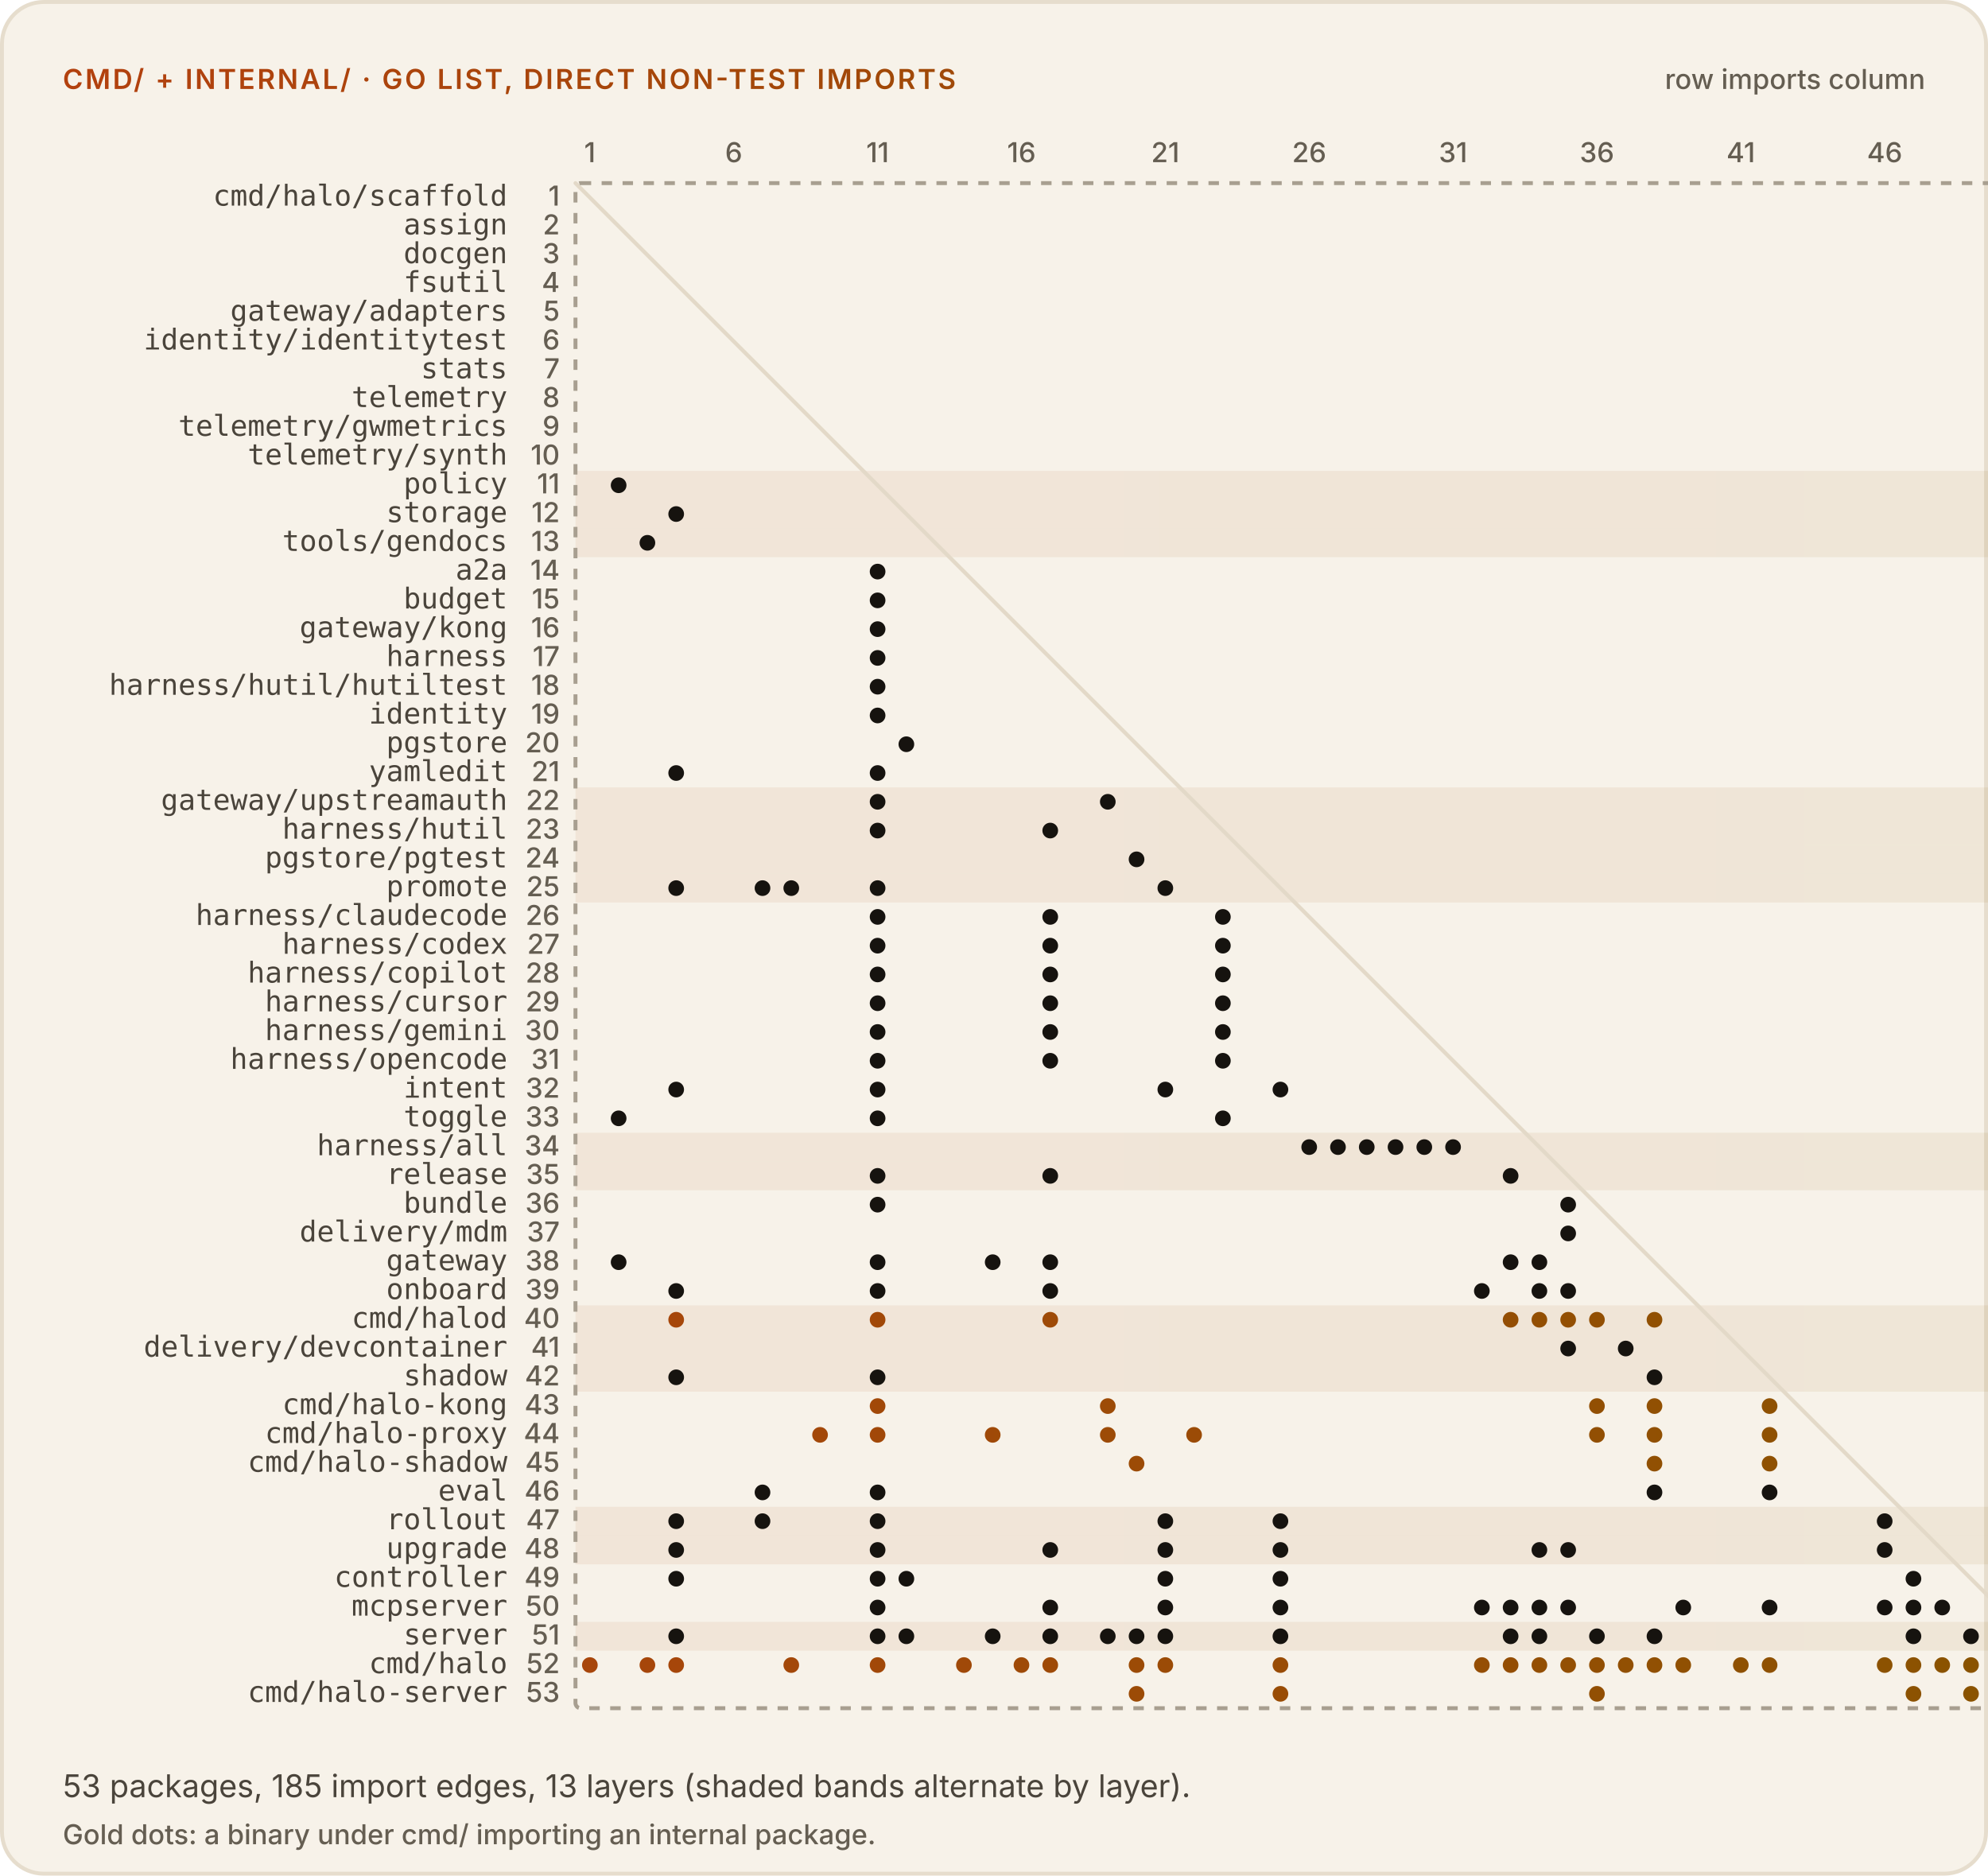
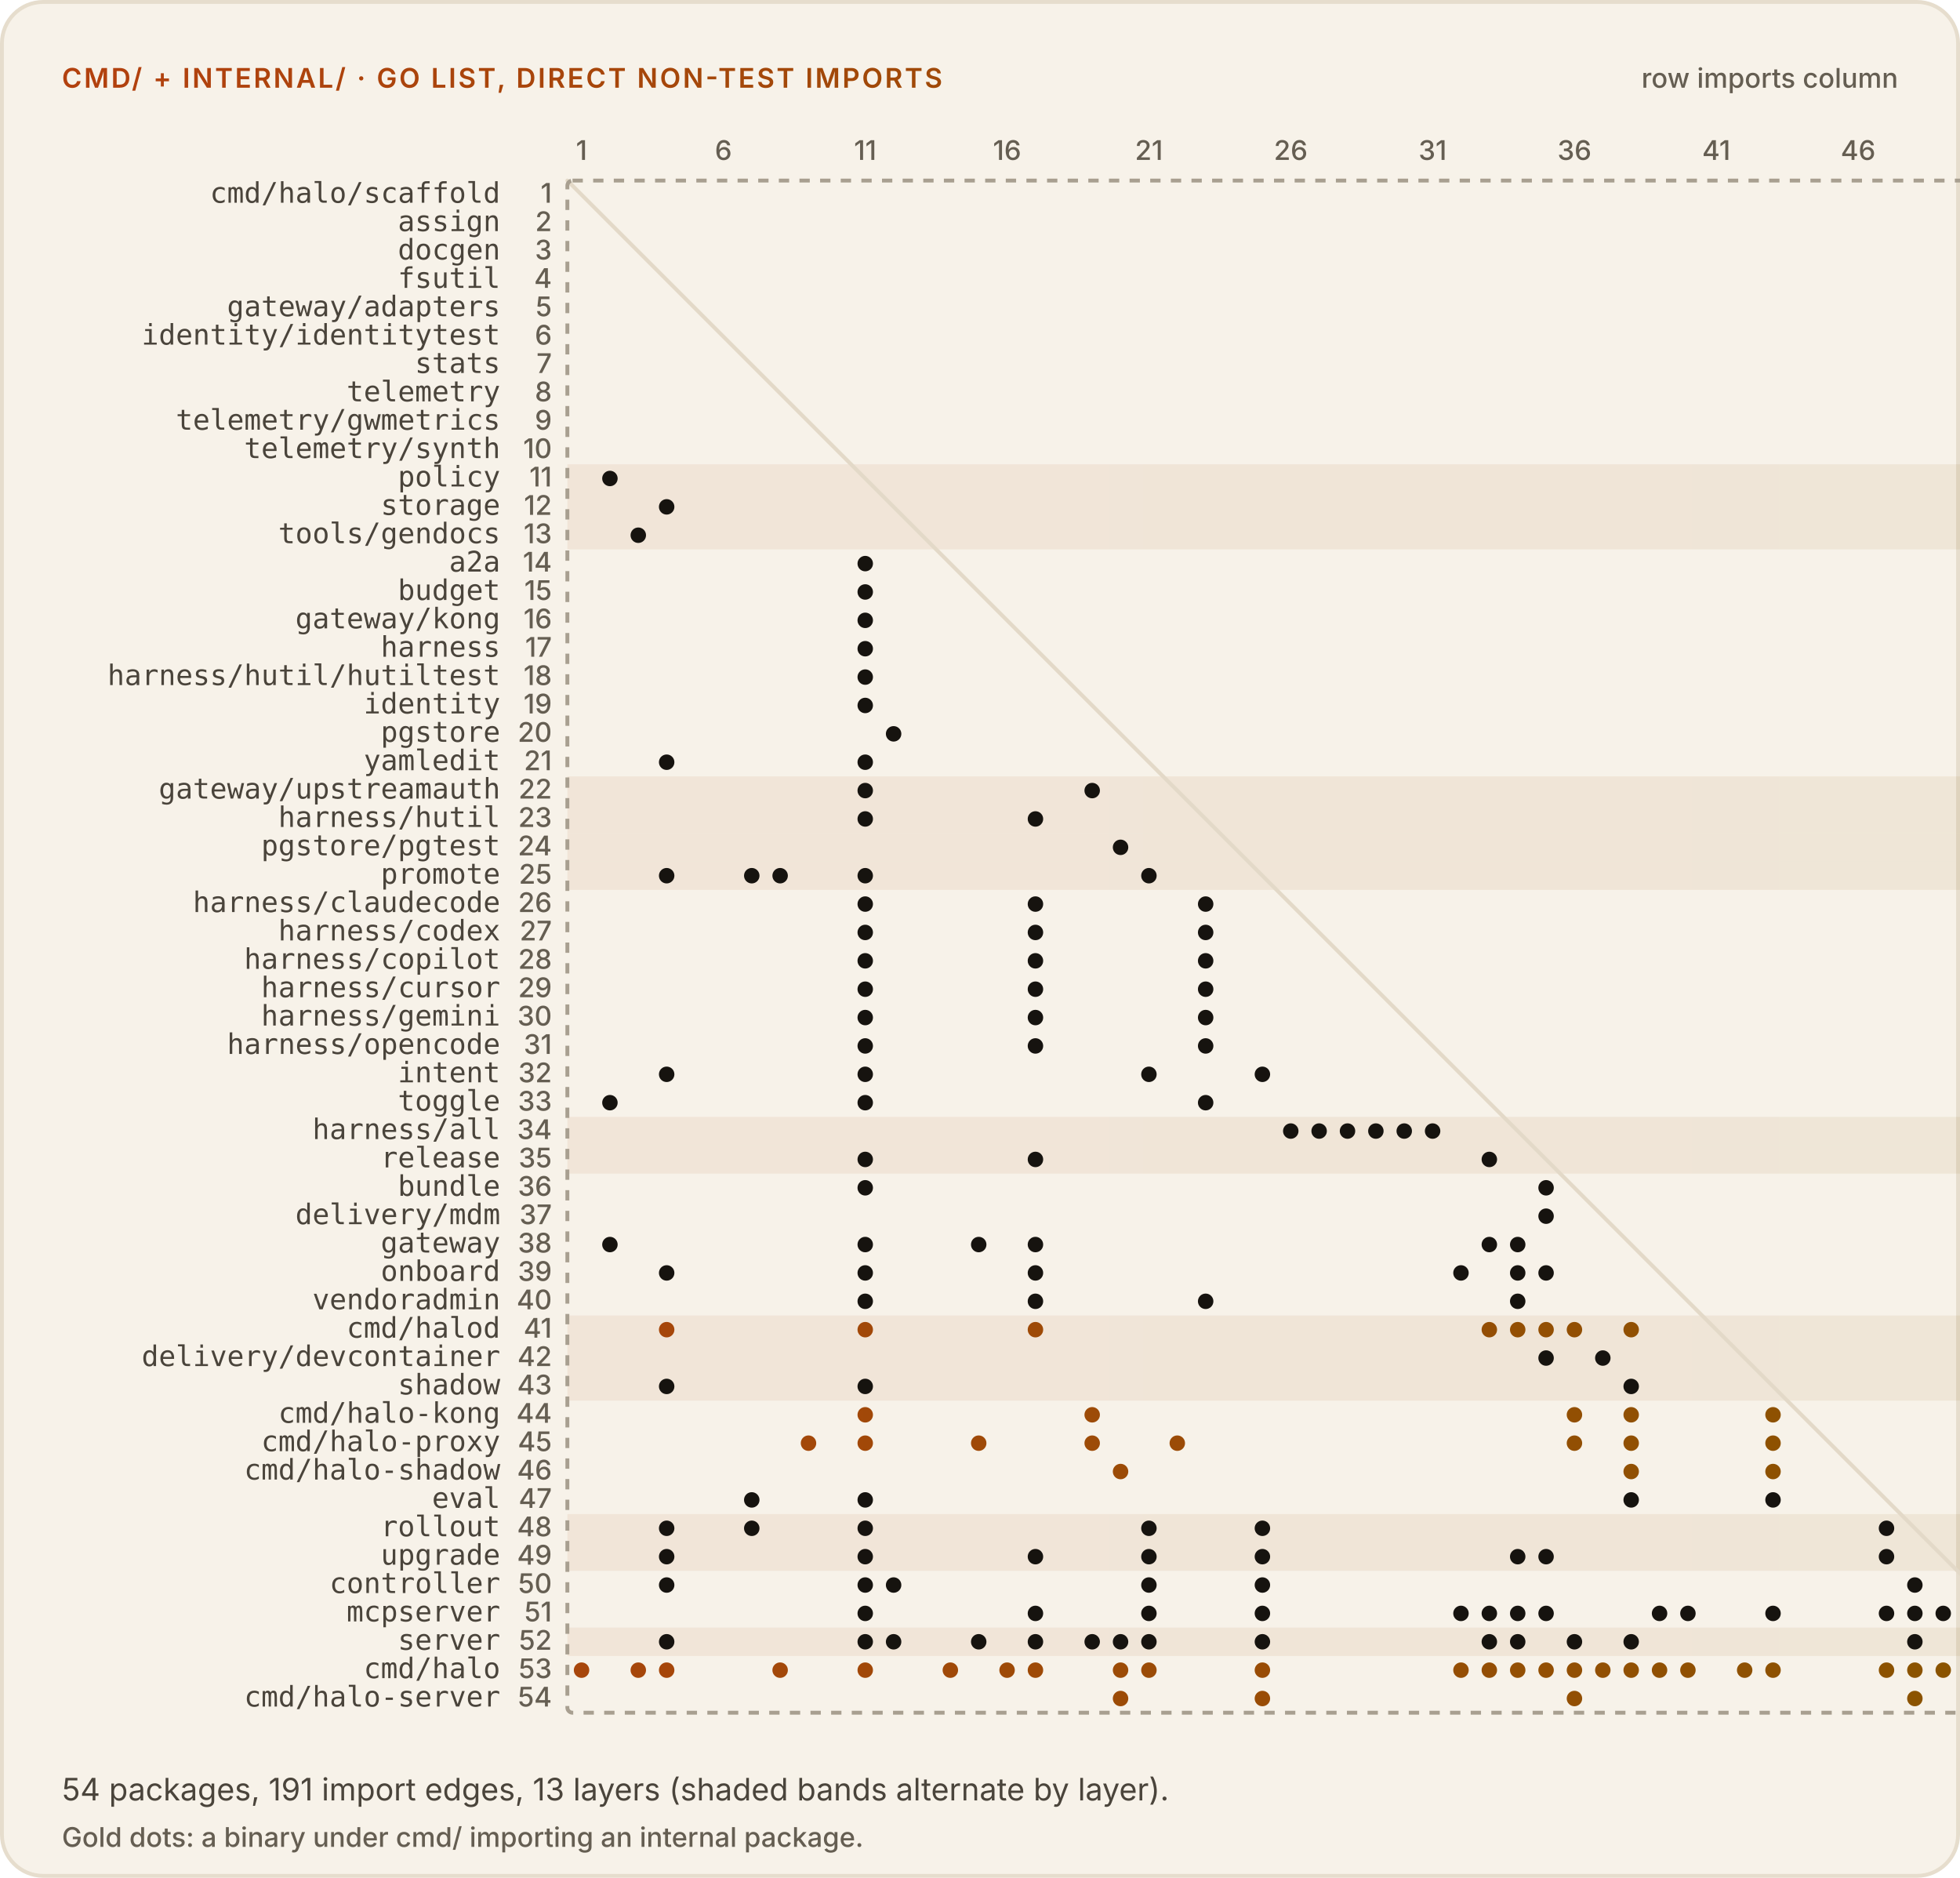
- <svg xmlns="http://www.w3.org/2000/svg" viewBox="0 0 760 717" width="760" height="717" role="img" aria-labelledby="t d" font-family="ui-sans-serif,-apple-system,Inter,'Segoe UI',sans-serif">
+ <svg xmlns="http://www.w3.org/2000/svg" viewBox="0 0 760 728" width="760" height="728" role="img" aria-labelledby="t d" font-family="ui-sans-serif,-apple-system,Inter,'Segoe UI',sans-serif">
  <style>
.cv{fill:#f7f2e9;stroke:#e6ddcd;stroke-width:1.5}
.card{fill:#fffdf9;stroke:#e3d9c8;stroke-width:1.5}
.soft{fill:url(#gs)}
.ring{fill:none;stroke:url(#ga);stroke-width:1.5}
.dcard{fill:#fbedea;stroke:#b42323;stroke-width:1.5}
.ghost{fill:none;stroke:#a89f90;stroke-width:1.5;stroke-dasharray:4 4}
.zone{fill:#f3ece0;stroke:#e0d5c2;stroke-width:1.5}
.chip{fill:#f3ece0;stroke:#e3d9c8;stroke-width:1}
text{font-family:ui-sans-serif,-apple-system,Inter,'Segoe UI',sans-serif}
.t{font-size:13.5px;font-weight:600;fill:#16130f}
.tm{font:600 12.5px ui-monospace,'SF Mono','JetBrains Mono',Menlo,Consolas,monospace;fill:#16130f}
.td{fill:#b42323}
.s{font-size:12px;fill:#4a443b}
.m{font:11px ui-monospace,'SF Mono','JetBrains Mono',Menlo,Consolas,monospace;fill:#4a443b}
.xs{font-size:10.5px;font-weight:500;fill:#655e52}
.xm{font-family:ui-monospace,'SF Mono','JetBrains Mono',Menlo,Consolas,monospace;font-weight:400}
.xa{fill:url(#ga);font-weight:600}
.xd{fill:#b42323;font-weight:600}
.xw{fill:#fffdf9;font-weight:600}
.k{font-size:10.5px;font-weight:600;letter-spacing:.08em;fill:#655e52}
.ka{fill:url(#ga)}
.h1{font-size:42px;font-weight:700;letter-spacing:-.02em;fill:#16130f}
.ln,.la,.ld,.lm{fill:none;stroke-width:1.5;stroke-linecap:round;stroke-linejoin:round}
.ln{stroke:#a89f90}.la{stroke:url(#ga)}.ld{stroke:#b42323}.lm{stroke:#e3d9c8}
.lane{stroke:#e3d9c8;stroke-width:1.5;stroke-dasharray:3 4}
.dash{stroke-dasharray:5 5}
.dl{fill:#a89f90}.da{fill:url(#ga)}.dd{fill:#b42323}
.pl{fill:#f7f2e9}.pa{fill:#f7f2e9;stroke:url(#ga);stroke-width:1}
.pd{fill:#fbedea;stroke:#b42323;stroke-width:1}.ps{fill:url(#ga)}
.fa{fill:url(#ga)}.fs{fill:url(#gs)}.fm{fill:#f3ece0}.fd{fill:#b42323}.ft{fill:#16130f}
.bdg{fill:url(#ga)}.bn{font-size:9.5px;font-weight:700;fill:#fffdf9}
.ic{fill:none;stroke:url(#ga);stroke-width:1.75;stroke-linecap:round;stroke-linejoin:round}
.pkt{fill:url(#ga)}
.grow{transform-box:fill-box;transform-origin:left;animation:grow 4.8s cubic-bezier(.6,0,.2,1) infinite}
@keyframes grow{0%{transform:scaleX(.08)}25%{transform:scaleX(.3)}50%{transform:scaleX(.55)}75%,100%{transform:scaleX(1)}}
.flow{stroke-dasharray:4 6;animation:flow 1.1s linear infinite}
@keyframes flow{to{stroke-dashoffset:-20}}
.blink{animation:blink 3.2s ease-in-out infinite}
@keyframes blink{0%,100%{opacity:.18}35%,65%{opacity:1}}
.pulse{transform-box:fill-box;transform-origin:center;animation:pulse 2.8s ease-out infinite}
@keyframes pulse{0%{opacity:.55;transform:scale(.6)}100%{opacity:0;transform:scale(1.5)}}
@media (prefers-reduced-motion:reduce){.flow,.blink,.pulse,.grow{animation:none}.blink{opacity:1}.pulse,.pkt{display:none}}
</style>
  <defs>
    <linearGradient id="ga" gradientUnits="userSpaceOnUse" x1="0" y1="0" x2="760" y2="0">
      <stop offset="0" stop-color="#b4400f" />
      <stop offset="1" stop-color="#8a5300" />
    </linearGradient>
    <linearGradient id="gs" gradientUnits="userSpaceOnUse" x1="0" y1="0" x2="760" y2="0">
      <stop offset="0" stop-color="#b4400f" stop-opacity="0.08" />
      <stop offset="1" stop-color="#8a5300" stop-opacity="0.08" />
    </linearGradient>
    <filter id="sh" x="-10%" y="-10%" width="120%" height="140%">
      <feDropShadow dx="0" dy="1" stdDeviation="1.6" flood-color="#3c280a" flood-opacity="0.08" />
    </filter>
  </defs>
-   <rect class="cv" x=".75" y=".75" width="758.5" height="715.5" rx="16" />
+   <rect class="cv" x=".75" y=".75" width="758.5" height="726.5" rx="16" />
  <text class="k ka" x="24" y="34">CMD/ + INTERNAL/ · GO LIST, DIRECT NON-TEST IMPORTS</text>
  <text class="xs" x="736" y="34" text-anchor="end">row imports column</text>
  <text class="m" x="194" y="78.6" text-anchor="end">cmd/halo/scaffold</text>
  <text class="xs" x="214" y="78.6" text-anchor="end">1</text>
  <text class="m" x="194" y="89.6" text-anchor="end">assign</text>
  <text class="xs" x="214" y="89.6" text-anchor="end">2</text>
  <text class="m" x="194" y="100.6" text-anchor="end">docgen</text>
  <text class="xs" x="214" y="100.6" text-anchor="end">3</text>
  <text class="m" x="194" y="111.6" text-anchor="end">fsutil</text>
  <text class="xs" x="214" y="111.6" text-anchor="end">4</text>
  <text class="m" x="194" y="122.6" text-anchor="end">gateway/adapters</text>
  <text class="xs" x="214" y="122.6" text-anchor="end">5</text>
  <text class="m" x="194" y="133.6" text-anchor="end">identity/identitytest</text>
  <text class="xs" x="214" y="133.6" text-anchor="end">6</text>
  <text class="m" x="194" y="144.6" text-anchor="end">stats</text>
  <text class="xs" x="214" y="144.6" text-anchor="end">7</text>
  <text class="m" x="194" y="155.6" text-anchor="end">telemetry</text>
  <text class="xs" x="214" y="155.6" text-anchor="end">8</text>
  <text class="m" x="194" y="166.6" text-anchor="end">telemetry/gwmetrics</text>
  <text class="xs" x="214" y="166.6" text-anchor="end">9</text>
  <text class="m" x="194" y="177.6" text-anchor="end">telemetry/synth</text>
  <text class="xs" x="214" y="177.6" text-anchor="end">10</text>
-   <rect class="fs" x="220" y="180" width="583" height="11" />
+   <rect class="fs" x="220" y="180" width="594" height="11" />
  <text class="m" x="194" y="188.6" text-anchor="end">policy</text>
  <text class="xs" x="214" y="188.6" text-anchor="end">11</text>
-   <rect class="fs" x="220" y="191" width="583" height="11" />
+   <rect class="fs" x="220" y="191" width="594" height="11" />
  <text class="m" x="194" y="199.6" text-anchor="end">storage</text>
  <text class="xs" x="214" y="199.6" text-anchor="end">12</text>
-   <rect class="fs" x="220" y="202" width="583" height="11" />
+   <rect class="fs" x="220" y="202" width="594" height="11" />
  <text class="m" x="194" y="210.6" text-anchor="end">tools/gendocs</text>
  <text class="xs" x="214" y="210.6" text-anchor="end">13</text>
  <text class="m" x="194" y="221.6" text-anchor="end">a2a</text>
  <text class="xs" x="214" y="221.6" text-anchor="end">14</text>
  <text class="m" x="194" y="232.6" text-anchor="end">budget</text>
  <text class="xs" x="214" y="232.6" text-anchor="end">15</text>
  <text class="m" x="194" y="243.6" text-anchor="end">gateway/kong</text>
  <text class="xs" x="214" y="243.6" text-anchor="end">16</text>
  <text class="m" x="194" y="254.6" text-anchor="end">harness</text>
  <text class="xs" x="214" y="254.6" text-anchor="end">17</text>
  <text class="m" x="194" y="265.6" text-anchor="end">harness/hutil/hutiltest</text>
  <text class="xs" x="214" y="265.6" text-anchor="end">18</text>
  <text class="m" x="194" y="276.6" text-anchor="end">identity</text>
  <text class="xs" x="214" y="276.6" text-anchor="end">19</text>
  <text class="m" x="194" y="287.6" text-anchor="end">pgstore</text>
  <text class="xs" x="214" y="287.6" text-anchor="end">20</text>
  <text class="m" x="194" y="298.6" text-anchor="end">yamledit</text>
  <text class="xs" x="214" y="298.6" text-anchor="end">21</text>
-   <rect class="fs" x="220" y="301" width="583" height="11" />
+   <rect class="fs" x="220" y="301" width="594" height="11" />
  <text class="m" x="194" y="309.6" text-anchor="end">gateway/upstreamauth</text>
  <text class="xs" x="214" y="309.6" text-anchor="end">22</text>
-   <rect class="fs" x="220" y="312" width="583" height="11" />
+   <rect class="fs" x="220" y="312" width="594" height="11" />
  <text class="m" x="194" y="320.6" text-anchor="end">harness/hutil</text>
  <text class="xs" x="214" y="320.6" text-anchor="end">23</text>
-   <rect class="fs" x="220" y="323" width="583" height="11" />
+   <rect class="fs" x="220" y="323" width="594" height="11" />
  <text class="m" x="194" y="331.6" text-anchor="end">pgstore/pgtest</text>
  <text class="xs" x="214" y="331.6" text-anchor="end">24</text>
-   <rect class="fs" x="220" y="334" width="583" height="11" />
+   <rect class="fs" x="220" y="334" width="594" height="11" />
  <text class="m" x="194" y="342.6" text-anchor="end">promote</text>
  <text class="xs" x="214" y="342.6" text-anchor="end">25</text>
  <text class="m" x="194" y="353.6" text-anchor="end">harness/claudecode</text>
  <text class="xs" x="214" y="353.6" text-anchor="end">26</text>
  <text class="m" x="194" y="364.6" text-anchor="end">harness/codex</text>
  <text class="xs" x="214" y="364.6" text-anchor="end">27</text>
  <text class="m" x="194" y="375.6" text-anchor="end">harness/copilot</text>
  <text class="xs" x="214" y="375.6" text-anchor="end">28</text>
  <text class="m" x="194" y="386.6" text-anchor="end">harness/cursor</text>
  <text class="xs" x="214" y="386.6" text-anchor="end">29</text>
  <text class="m" x="194" y="397.6" text-anchor="end">harness/gemini</text>
  <text class="xs" x="214" y="397.6" text-anchor="end">30</text>
  <text class="m" x="194" y="408.6" text-anchor="end">harness/opencode</text>
  <text class="xs" x="214" y="408.6" text-anchor="end">31</text>
  <text class="m" x="194" y="419.6" text-anchor="end">intent</text>
  <text class="xs" x="214" y="419.6" text-anchor="end">32</text>
  <text class="m" x="194" y="430.6" text-anchor="end">toggle</text>
  <text class="xs" x="214" y="430.6" text-anchor="end">33</text>
-   <rect class="fs" x="220" y="433" width="583" height="11" />
+   <rect class="fs" x="220" y="433" width="594" height="11" />
  <text class="m" x="194" y="441.6" text-anchor="end">harness/all</text>
  <text class="xs" x="214" y="441.6" text-anchor="end">34</text>
-   <rect class="fs" x="220" y="444" width="583" height="11" />
+   <rect class="fs" x="220" y="444" width="594" height="11" />
  <text class="m" x="194" y="452.6" text-anchor="end">release</text>
  <text class="xs" x="214" y="452.6" text-anchor="end">35</text>
  <text class="m" x="194" y="463.6" text-anchor="end">bundle</text>
  <text class="xs" x="214" y="463.6" text-anchor="end">36</text>
  <text class="m" x="194" y="474.6" text-anchor="end">delivery/mdm</text>
  <text class="xs" x="214" y="474.6" text-anchor="end">37</text>
  <text class="m" x="194" y="485.6" text-anchor="end">gateway</text>
  <text class="xs" x="214" y="485.6" text-anchor="end">38</text>
  <text class="m" x="194" y="496.6" text-anchor="end">onboard</text>
  <text class="xs" x="214" y="496.6" text-anchor="end">39</text>
-   <rect class="fs" x="220" y="499" width="583" height="11" />
-   <text class="m" x="194" y="507.6" text-anchor="end">cmd/halod</text>
+   <text class="m" x="194" y="507.6" text-anchor="end">vendoradmin</text>
  <text class="xs" x="214" y="507.6" text-anchor="end">40</text>
-   <rect class="fs" x="220" y="510" width="583" height="11" />
-   <text class="m" x="194" y="518.6" text-anchor="end">delivery/devcontainer</text>
+   <rect class="fs" x="220" y="510" width="594" height="11" />
+   <text class="m" x="194" y="518.6" text-anchor="end">cmd/halod</text>
  <text class="xs" x="214" y="518.6" text-anchor="end">41</text>
-   <rect class="fs" x="220" y="521" width="583" height="11" />
-   <text class="m" x="194" y="529.6" text-anchor="end">shadow</text>
+   <rect class="fs" x="220" y="521" width="594" height="11" />
+   <text class="m" x="194" y="529.6" text-anchor="end">delivery/devcontainer</text>
  <text class="xs" x="214" y="529.6" text-anchor="end">42</text>
-   <text class="m" x="194" y="540.6" text-anchor="end">cmd/halo-kong</text>
+   <rect class="fs" x="220" y="532" width="594" height="11" />
+   <text class="m" x="194" y="540.6" text-anchor="end">shadow</text>
  <text class="xs" x="214" y="540.6" text-anchor="end">43</text>
-   <text class="m" x="194" y="551.6" text-anchor="end">cmd/halo-proxy</text>
+   <text class="m" x="194" y="551.6" text-anchor="end">cmd/halo-kong</text>
  <text class="xs" x="214" y="551.6" text-anchor="end">44</text>
-   <text class="m" x="194" y="562.6" text-anchor="end">cmd/halo-shadow</text>
+   <text class="m" x="194" y="562.6" text-anchor="end">cmd/halo-proxy</text>
  <text class="xs" x="214" y="562.6" text-anchor="end">45</text>
-   <text class="m" x="194" y="573.6" text-anchor="end">eval</text>
+   <text class="m" x="194" y="573.6" text-anchor="end">cmd/halo-shadow</text>
  <text class="xs" x="214" y="573.6" text-anchor="end">46</text>
-   <rect class="fs" x="220" y="576" width="583" height="11" />
-   <text class="m" x="194" y="584.6" text-anchor="end">rollout</text>
+   <text class="m" x="194" y="584.6" text-anchor="end">eval</text>
  <text class="xs" x="214" y="584.6" text-anchor="end">47</text>
-   <rect class="fs" x="220" y="587" width="583" height="11" />
-   <text class="m" x="194" y="595.6" text-anchor="end">upgrade</text>
+   <rect class="fs" x="220" y="587" width="594" height="11" />
+   <text class="m" x="194" y="595.6" text-anchor="end">rollout</text>
  <text class="xs" x="214" y="595.6" text-anchor="end">48</text>
-   <text class="m" x="194" y="606.6" text-anchor="end">controller</text>
+   <rect class="fs" x="220" y="598" width="594" height="11" />
+   <text class="m" x="194" y="606.6" text-anchor="end">upgrade</text>
  <text class="xs" x="214" y="606.6" text-anchor="end">49</text>
-   <text class="m" x="194" y="617.6" text-anchor="end">mcpserver</text>
+   <text class="m" x="194" y="617.6" text-anchor="end">controller</text>
  <text class="xs" x="214" y="617.6" text-anchor="end">50</text>
-   <rect class="fs" x="220" y="620" width="583" height="11" />
-   <text class="m" x="194" y="628.6" text-anchor="end">server</text>
+   <text class="m" x="194" y="628.6" text-anchor="end">mcpserver</text>
  <text class="xs" x="214" y="628.6" text-anchor="end">51</text>
-   <text class="m" x="194" y="639.6" text-anchor="end">cmd/halo</text>
+   <rect class="fs" x="220" y="631" width="594" height="11" />
+   <text class="m" x="194" y="639.6" text-anchor="end">server</text>
  <text class="xs" x="214" y="639.6" text-anchor="end">52</text>
-   <text class="m" x="194" y="650.6" text-anchor="end">cmd/halo-server</text>
+   <text class="m" x="194" y="650.6" text-anchor="end">cmd/halo</text>
  <text class="xs" x="214" y="650.6" text-anchor="end">53</text>
+   <text class="m" x="194" y="661.6" text-anchor="end">cmd/halo-server</text>
+   <text class="xs" x="214" y="661.6" text-anchor="end">54</text>
  <text class="xs" x="225.5" y="62" text-anchor="middle">1</text>
  <text class="xs" x="280.5" y="62" text-anchor="middle">6</text>
  <text class="xs" x="335.5" y="62" text-anchor="middle">11</text>
  <text class="xs" x="390.5" y="62" text-anchor="middle">16</text>
  <text class="xs" x="445.5" y="62" text-anchor="middle">21</text>
  <text class="xs" x="500.5" y="62" text-anchor="middle">26</text>
  <text class="xs" x="555.5" y="62" text-anchor="middle">31</text>
  <text class="xs" x="610.5" y="62" text-anchor="middle">36</text>
  <text class="xs" x="665.5" y="62" text-anchor="middle">41</text>
  <text class="xs" x="720.5" y="62" text-anchor="middle">46</text>
  <text class="xs" x="775.5" y="62" text-anchor="middle">51</text>
-   <path class="lm" d="M220 70L803 653" />
-   <rect class="ghost" x="220" y="70" width="583" height="583" rx="2" />
+   <path class="lm" d="M220 70L814 664" />
+   <rect class="ghost" x="220" y="70" width="594" height="594" rx="2" />
  <circle class="ft" cx="236.5" cy="185.5" r="3" />
  <circle class="ft" cx="258.5" cy="196.5" r="3" />
  <circle class="ft" cx="247.5" cy="207.5" r="3" />
  <circle class="ft" cx="335.5" cy="218.5" r="3" />
  <circle class="ft" cx="335.5" cy="229.5" r="3" />
  <circle class="ft" cx="335.5" cy="240.5" r="3" />
  <circle class="ft" cx="335.5" cy="251.5" r="3" />
  <circle class="ft" cx="335.5" cy="262.5" r="3" />
  <circle class="ft" cx="335.5" cy="273.5" r="3" />
  <circle class="ft" cx="346.5" cy="284.5" r="3" />
  <circle class="ft" cx="258.5" cy="295.5" r="3" />
  <circle class="ft" cx="335.5" cy="295.5" r="3" />
  <circle class="ft" cx="423.5" cy="306.5" r="3" />
  <circle class="ft" cx="335.5" cy="306.5" r="3" />
  <circle class="ft" cx="401.5" cy="317.5" r="3" />
  <circle class="ft" cx="335.5" cy="317.5" r="3" />
  <circle class="ft" cx="434.5" cy="328.5" r="3" />
  <circle class="ft" cx="258.5" cy="339.5" r="3" />
  <circle class="ft" cx="335.5" cy="339.5" r="3" />
  <circle class="ft" cx="291.5" cy="339.5" r="3" />
  <circle class="ft" cx="302.5" cy="339.5" r="3" />
  <circle class="ft" cx="445.5" cy="339.5" r="3" />
  <circle class="ft" cx="401.5" cy="350.5" r="3" />
  <circle class="ft" cx="467.5" cy="350.5" r="3" />
  <circle class="ft" cx="335.5" cy="350.5" r="3" />
  <circle class="ft" cx="401.5" cy="361.5" r="3" />
  <circle class="ft" cx="467.5" cy="361.5" r="3" />
  <circle class="ft" cx="335.5" cy="361.5" r="3" />
  <circle class="ft" cx="401.5" cy="372.5" r="3" />
  <circle class="ft" cx="467.5" cy="372.5" r="3" />
  <circle class="ft" cx="335.5" cy="372.5" r="3" />
  <circle class="ft" cx="401.5" cy="383.5" r="3" />
  <circle class="ft" cx="467.5" cy="383.5" r="3" />
  <circle class="ft" cx="335.5" cy="383.5" r="3" />
  <circle class="ft" cx="401.5" cy="394.5" r="3" />
  <circle class="ft" cx="467.5" cy="394.5" r="3" />
  <circle class="ft" cx="335.5" cy="394.5" r="3" />
  <circle class="ft" cx="401.5" cy="405.5" r="3" />
  <circle class="ft" cx="467.5" cy="405.5" r="3" />
  <circle class="ft" cx="335.5" cy="405.5" r="3" />
  <circle class="ft" cx="258.5" cy="416.5" r="3" />
  <circle class="ft" cx="335.5" cy="416.5" r="3" />
  <circle class="ft" cx="489.5" cy="416.5" r="3" />
  <circle class="ft" cx="445.5" cy="416.5" r="3" />
  <circle class="ft" cx="236.5" cy="427.5" r="3" />
  <circle class="ft" cx="467.5" cy="427.5" r="3" />
  <circle class="ft" cx="335.5" cy="427.5" r="3" />
  <circle class="ft" cx="500.5" cy="438.5" r="3" />
  <circle class="ft" cx="511.5" cy="438.5" r="3" />
  <circle class="ft" cx="522.5" cy="438.5" r="3" />
  <circle class="ft" cx="533.5" cy="438.5" r="3" />
  <circle class="ft" cx="544.5" cy="438.5" r="3" />
  <circle class="ft" cx="555.5" cy="438.5" r="3" />
  <circle class="ft" cx="401.5" cy="449.5" r="3" />
  <circle class="ft" cx="335.5" cy="449.5" r="3" />
  <circle class="ft" cx="577.5" cy="449.5" r="3" />
  <circle class="ft" cx="335.5" cy="460.5" r="3" />
  <circle class="ft" cx="599.5" cy="460.5" r="3" />
  <circle class="ft" cx="599.5" cy="471.5" r="3" />
  <circle class="ft" cx="236.5" cy="482.5" r="3" />
  <circle class="ft" cx="379.5" cy="482.5" r="3" />
  <circle class="ft" cx="401.5" cy="482.5" r="3" />
  <circle class="ft" cx="588.5" cy="482.5" r="3" />
  <circle class="ft" cx="335.5" cy="482.5" r="3" />
  <circle class="ft" cx="577.5" cy="482.5" r="3" />
  <circle class="ft" cx="258.5" cy="493.5" r="3" />
  <circle class="ft" cx="401.5" cy="493.5" r="3" />
  <circle class="ft" cx="588.5" cy="493.5" r="3" />
  <circle class="ft" cx="566.5" cy="493.5" r="3" />
  <circle class="ft" cx="335.5" cy="493.5" r="3" />
  <circle class="ft" cx="599.5" cy="493.5" r="3" />
-   <circle class="fa" cx="610.5" cy="504.5" r="3" />
-   <circle class="fa" cx="258.5" cy="504.5" r="3" />
-   <circle class="fa" cx="632.5" cy="504.5" r="3" />
-   <circle class="fa" cx="401.5" cy="504.5" r="3" />
-   <circle class="fa" cx="588.5" cy="504.5" r="3" />
-   <circle class="fa" cx="335.5" cy="504.5" r="3" />
-   <circle class="fa" cx="599.5" cy="504.5" r="3" />
-   <circle class="fa" cx="577.5" cy="504.5" r="3" />
-   <circle class="ft" cx="621.5" cy="515.5" r="3" />
-   <circle class="ft" cx="599.5" cy="515.5" r="3" />
-   <circle class="ft" cx="258.5" cy="526.5" r="3" />
-   <circle class="ft" cx="632.5" cy="526.5" r="3" />
-   <circle class="ft" cx="335.5" cy="526.5" r="3" />
-   <circle class="fa" cx="610.5" cy="537.5" r="3" />
-   <circle class="fa" cx="632.5" cy="537.5" r="3" />
-   <circle class="fa" cx="423.5" cy="537.5" r="3" />
-   <circle class="fa" cx="335.5" cy="537.5" r="3" />
-   <circle class="fa" cx="676.5" cy="537.5" r="3" />
-   <circle class="fa" cx="379.5" cy="548.5" r="3" />
+   <circle class="ft" cx="401.5" cy="504.5" r="3" />
+   <circle class="ft" cx="588.5" cy="504.5" r="3" />
+   <circle class="ft" cx="467.5" cy="504.5" r="3" />
+   <circle class="ft" cx="335.5" cy="504.5" r="3" />
+   <circle class="fa" cx="610.5" cy="515.5" r="3" />
+   <circle class="fa" cx="258.5" cy="515.5" r="3" />
+   <circle class="fa" cx="632.5" cy="515.5" r="3" />
+   <circle class="fa" cx="401.5" cy="515.5" r="3" />
+   <circle class="fa" cx="588.5" cy="515.5" r="3" />
+   <circle class="fa" cx="335.5" cy="515.5" r="3" />
+   <circle class="fa" cx="599.5" cy="515.5" r="3" />
+   <circle class="fa" cx="577.5" cy="515.5" r="3" />
+   <circle class="ft" cx="621.5" cy="526.5" r="3" />
+   <circle class="ft" cx="599.5" cy="526.5" r="3" />
+   <circle class="ft" cx="258.5" cy="537.5" r="3" />
+   <circle class="ft" cx="632.5" cy="537.5" r="3" />
+   <circle class="ft" cx="335.5" cy="537.5" r="3" />
  <circle class="fa" cx="610.5" cy="548.5" r="3" />
  <circle class="fa" cx="632.5" cy="548.5" r="3" />
-   <circle class="fa" cx="456.5" cy="548.5" r="3" />
  <circle class="fa" cx="423.5" cy="548.5" r="3" />
  <circle class="fa" cx="335.5" cy="548.5" r="3" />
-   <circle class="fa" cx="676.5" cy="548.5" r="3" />
-   <circle class="fa" cx="313.5" cy="548.5" r="3" />
+   <circle class="fa" cx="687.5" cy="548.5" r="3" />
+   <circle class="fa" cx="379.5" cy="559.5" r="3" />
+   <circle class="fa" cx="610.5" cy="559.5" r="3" />
  <circle class="fa" cx="632.5" cy="559.5" r="3" />
-   <circle class="fa" cx="434.5" cy="559.5" r="3" />
-   <circle class="fa" cx="676.5" cy="559.5" r="3" />
-   <circle class="ft" cx="632.5" cy="570.5" r="3" />
-   <circle class="ft" cx="335.5" cy="570.5" r="3" />
-   <circle class="ft" cx="676.5" cy="570.5" r="3" />
-   <circle class="ft" cx="291.5" cy="570.5" r="3" />
-   <circle class="ft" cx="720.5" cy="581.5" r="3" />
-   <circle class="ft" cx="258.5" cy="581.5" r="3" />
+   <circle class="fa" cx="456.5" cy="559.5" r="3" />
+   <circle class="fa" cx="423.5" cy="559.5" r="3" />
+   <circle class="fa" cx="335.5" cy="559.5" r="3" />
+   <circle class="fa" cx="687.5" cy="559.5" r="3" />
+   <circle class="fa" cx="313.5" cy="559.5" r="3" />
+   <circle class="fa" cx="632.5" cy="570.5" r="3" />
+   <circle class="fa" cx="434.5" cy="570.5" r="3" />
+   <circle class="fa" cx="687.5" cy="570.5" r="3" />
+   <circle class="ft" cx="632.5" cy="581.5" r="3" />
  <circle class="ft" cx="335.5" cy="581.5" r="3" />
-   <circle class="ft" cx="489.5" cy="581.5" r="3" />
+   <circle class="ft" cx="687.5" cy="581.5" r="3" />
  <circle class="ft" cx="291.5" cy="581.5" r="3" />
-   <circle class="ft" cx="445.5" cy="581.5" r="3" />
-   <circle class="ft" cx="720.5" cy="592.5" r="3" />
+   <circle class="ft" cx="731.5" cy="592.5" r="3" />
  <circle class="ft" cx="258.5" cy="592.5" r="3" />
-   <circle class="ft" cx="401.5" cy="592.5" r="3" />
-   <circle class="ft" cx="588.5" cy="592.5" r="3" />
  <circle class="ft" cx="335.5" cy="592.5" r="3" />
  <circle class="ft" cx="489.5" cy="592.5" r="3" />
-   <circle class="ft" cx="599.5" cy="592.5" r="3" />
+   <circle class="ft" cx="291.5" cy="592.5" r="3" />
  <circle class="ft" cx="445.5" cy="592.5" r="3" />
+   <circle class="ft" cx="731.5" cy="603.5" r="3" />
  <circle class="ft" cx="258.5" cy="603.5" r="3" />
+   <circle class="ft" cx="401.5" cy="603.5" r="3" />
+   <circle class="ft" cx="588.5" cy="603.5" r="3" />
  <circle class="ft" cx="335.5" cy="603.5" r="3" />
  <circle class="ft" cx="489.5" cy="603.5" r="3" />
-   <circle class="ft" cx="731.5" cy="603.5" r="3" />
-   <circle class="ft" cx="346.5" cy="603.5" r="3" />
+   <circle class="ft" cx="599.5" cy="603.5" r="3" />
  <circle class="ft" cx="445.5" cy="603.5" r="3" />
-   <circle class="ft" cx="720.5" cy="614.5" r="3" />
-   <circle class="ft" cx="401.5" cy="614.5" r="3" />
-   <circle class="ft" cx="588.5" cy="614.5" r="3" />
-   <circle class="ft" cx="566.5" cy="614.5" r="3" />
-   <circle class="ft" cx="643.5" cy="614.5" r="3" />
+   <circle class="ft" cx="258.5" cy="614.5" r="3" />
  <circle class="ft" cx="335.5" cy="614.5" r="3" />
  <circle class="ft" cx="489.5" cy="614.5" r="3" />
-   <circle class="ft" cx="599.5" cy="614.5" r="3" />
-   <circle class="ft" cx="731.5" cy="614.5" r="3" />
-   <circle class="ft" cx="676.5" cy="614.5" r="3" />
-   <circle class="ft" cx="577.5" cy="614.5" r="3" />
  <circle class="ft" cx="742.5" cy="614.5" r="3" />
+   <circle class="ft" cx="346.5" cy="614.5" r="3" />
  <circle class="ft" cx="445.5" cy="614.5" r="3" />
-   <circle class="ft" cx="379.5" cy="625.5" r="3" />
-   <circle class="ft" cx="610.5" cy="625.5" r="3" />
-   <circle class="ft" cx="753.5" cy="625.5" r="3" />
-   <circle class="ft" cx="258.5" cy="625.5" r="3" />
-   <circle class="ft" cx="632.5" cy="625.5" r="3" />
+   <circle class="ft" cx="731.5" cy="625.5" r="3" />
  <circle class="ft" cx="401.5" cy="625.5" r="3" />
  <circle class="ft" cx="588.5" cy="625.5" r="3" />
-   <circle class="ft" cx="423.5" cy="625.5" r="3" />
-   <circle class="ft" cx="434.5" cy="625.5" r="3" />
+   <circle class="ft" cx="566.5" cy="625.5" r="3" />
+   <circle class="ft" cx="643.5" cy="625.5" r="3" />
  <circle class="ft" cx="335.5" cy="625.5" r="3" />
  <circle class="ft" cx="489.5" cy="625.5" r="3" />
-   <circle class="ft" cx="731.5" cy="625.5" r="3" />
-   <circle class="ft" cx="346.5" cy="625.5" r="3" />
+   <circle class="ft" cx="599.5" cy="625.5" r="3" />
+   <circle class="ft" cx="742.5" cy="625.5" r="3" />
+   <circle class="ft" cx="687.5" cy="625.5" r="3" />
  <circle class="ft" cx="577.5" cy="625.5" r="3" />
+   <circle class="ft" cx="753.5" cy="625.5" r="3" />
+   <circle class="ft" cx="654.5" cy="625.5" r="3" />
  <circle class="ft" cx="445.5" cy="625.5" r="3" />
-   <circle class="fa" cx="225.5" cy="636.5" r="3" />
-   <circle class="fa" cx="368.5" cy="636.5" r="3" />
-   <circle class="fa" cx="610.5" cy="636.5" r="3" />
-   <circle class="fa" cx="753.5" cy="636.5" r="3" />
-   <circle class="fa" cx="665.5" cy="636.5" r="3" />
-   <circle class="fa" cx="621.5" cy="636.5" r="3" />
-   <circle class="fa" cx="247.5" cy="636.5" r="3" />
-   <circle class="fa" cx="720.5" cy="636.5" r="3" />
-   <circle class="fa" cx="258.5" cy="636.5" r="3" />
-   <circle class="fa" cx="632.5" cy="636.5" r="3" />
-   <circle class="fa" cx="390.5" cy="636.5" r="3" />
-   <circle class="fa" cx="401.5" cy="636.5" r="3" />
-   <circle class="fa" cx="588.5" cy="636.5" r="3" />
-   <circle class="fa" cx="566.5" cy="636.5" r="3" />
-   <circle class="fa" cx="764.5" cy="636.5" r="3" />
-   <circle class="fa" cx="643.5" cy="636.5" r="3" />
-   <circle class="fa" cx="434.5" cy="636.5" r="3" />
-   <circle class="fa" cx="335.5" cy="636.5" r="3" />
-   <circle class="fa" cx="489.5" cy="636.5" r="3" />
-   <circle class="fa" cx="599.5" cy="636.5" r="3" />
-   <circle class="fa" cx="731.5" cy="636.5" r="3" />
-   <circle class="fa" cx="775.5" cy="636.5" r="3" />
-   <circle class="fa" cx="676.5" cy="636.5" r="3" />
-   <circle class="fa" cx="302.5" cy="636.5" r="3" />
-   <circle class="fa" cx="577.5" cy="636.5" r="3" />
-   <circle class="fa" cx="742.5" cy="636.5" r="3" />
-   <circle class="fa" cx="445.5" cy="636.5" r="3" />
+   <circle class="ft" cx="379.5" cy="636.5" r="3" />
+   <circle class="ft" cx="610.5" cy="636.5" r="3" />
+   <circle class="ft" cx="764.5" cy="636.5" r="3" />
+   <circle class="ft" cx="258.5" cy="636.5" r="3" />
+   <circle class="ft" cx="632.5" cy="636.5" r="3" />
+   <circle class="ft" cx="401.5" cy="636.5" r="3" />
+   <circle class="ft" cx="588.5" cy="636.5" r="3" />
+   <circle class="ft" cx="423.5" cy="636.5" r="3" />
+   <circle class="ft" cx="434.5" cy="636.5" r="3" />
+   <circle class="ft" cx="335.5" cy="636.5" r="3" />
+   <circle class="ft" cx="489.5" cy="636.5" r="3" />
+   <circle class="ft" cx="742.5" cy="636.5" r="3" />
+   <circle class="ft" cx="346.5" cy="636.5" r="3" />
+   <circle class="ft" cx="577.5" cy="636.5" r="3" />
+   <circle class="ft" cx="445.5" cy="636.5" r="3" />
+   <circle class="fa" cx="225.5" cy="647.5" r="3" />
+   <circle class="fa" cx="368.5" cy="647.5" r="3" />
  <circle class="fa" cx="610.5" cy="647.5" r="3" />
+   <circle class="fa" cx="764.5" cy="647.5" r="3" />
+   <circle class="fa" cx="676.5" cy="647.5" r="3" />
+   <circle class="fa" cx="621.5" cy="647.5" r="3" />
+   <circle class="fa" cx="247.5" cy="647.5" r="3" />
+   <circle class="fa" cx="731.5" cy="647.5" r="3" />
+   <circle class="fa" cx="258.5" cy="647.5" r="3" />
+   <circle class="fa" cx="632.5" cy="647.5" r="3" />
+   <circle class="fa" cx="390.5" cy="647.5" r="3" />
+   <circle class="fa" cx="401.5" cy="647.5" r="3" />
+   <circle class="fa" cx="588.5" cy="647.5" r="3" />
+   <circle class="fa" cx="566.5" cy="647.5" r="3" />
+   <circle class="fa" cx="775.5" cy="647.5" r="3" />
+   <circle class="fa" cx="643.5" cy="647.5" r="3" />
+   <circle class="fa" cx="434.5" cy="647.5" r="3" />
+   <circle class="fa" cx="335.5" cy="647.5" r="3" />
+   <circle class="fa" cx="489.5" cy="647.5" r="3" />
+   <circle class="fa" cx="599.5" cy="647.5" r="3" />
+   <circle class="fa" cx="742.5" cy="647.5" r="3" />
+   <circle class="fa" cx="786.5" cy="647.5" r="3" />
+   <circle class="fa" cx="687.5" cy="647.5" r="3" />
+   <circle class="fa" cx="302.5" cy="647.5" r="3" />
+   <circle class="fa" cx="577.5" cy="647.5" r="3" />
  <circle class="fa" cx="753.5" cy="647.5" r="3" />
-   <circle class="fa" cx="434.5" cy="647.5" r="3" />
-   <circle class="fa" cx="489.5" cy="647.5" r="3" />
-   <circle class="fa" cx="731.5" cy="647.5" r="3" />
-   <circle class="fa" cx="775.5" cy="647.5" r="3" />
-   <text class="s" x="24" y="687">53 packages, 185 import edges, 13 layers (shaded bands alternate by layer).</text>
-   <text class="xs" x="24" y="705">Gold dots: a binary under cmd/ importing an internal package.</text>
+   <circle class="fa" cx="654.5" cy="647.5" r="3" />
+   <circle class="fa" cx="445.5" cy="647.5" r="3" />
+   <circle class="fa" cx="610.5" cy="658.5" r="3" />
+   <circle class="fa" cx="764.5" cy="658.5" r="3" />
+   <circle class="fa" cx="434.5" cy="658.5" r="3" />
+   <circle class="fa" cx="489.5" cy="658.5" r="3" />
+   <circle class="fa" cx="742.5" cy="658.5" r="3" />
+   <circle class="fa" cx="786.5" cy="658.5" r="3" />
+   <text class="s" x="24" y="698">54 packages, 191 import edges, 13 layers (shaded bands alternate by layer).</text>
+   <text class="xs" x="24" y="716">Gold dots: a binary under cmd/ importing an internal package.</text>
</svg>
